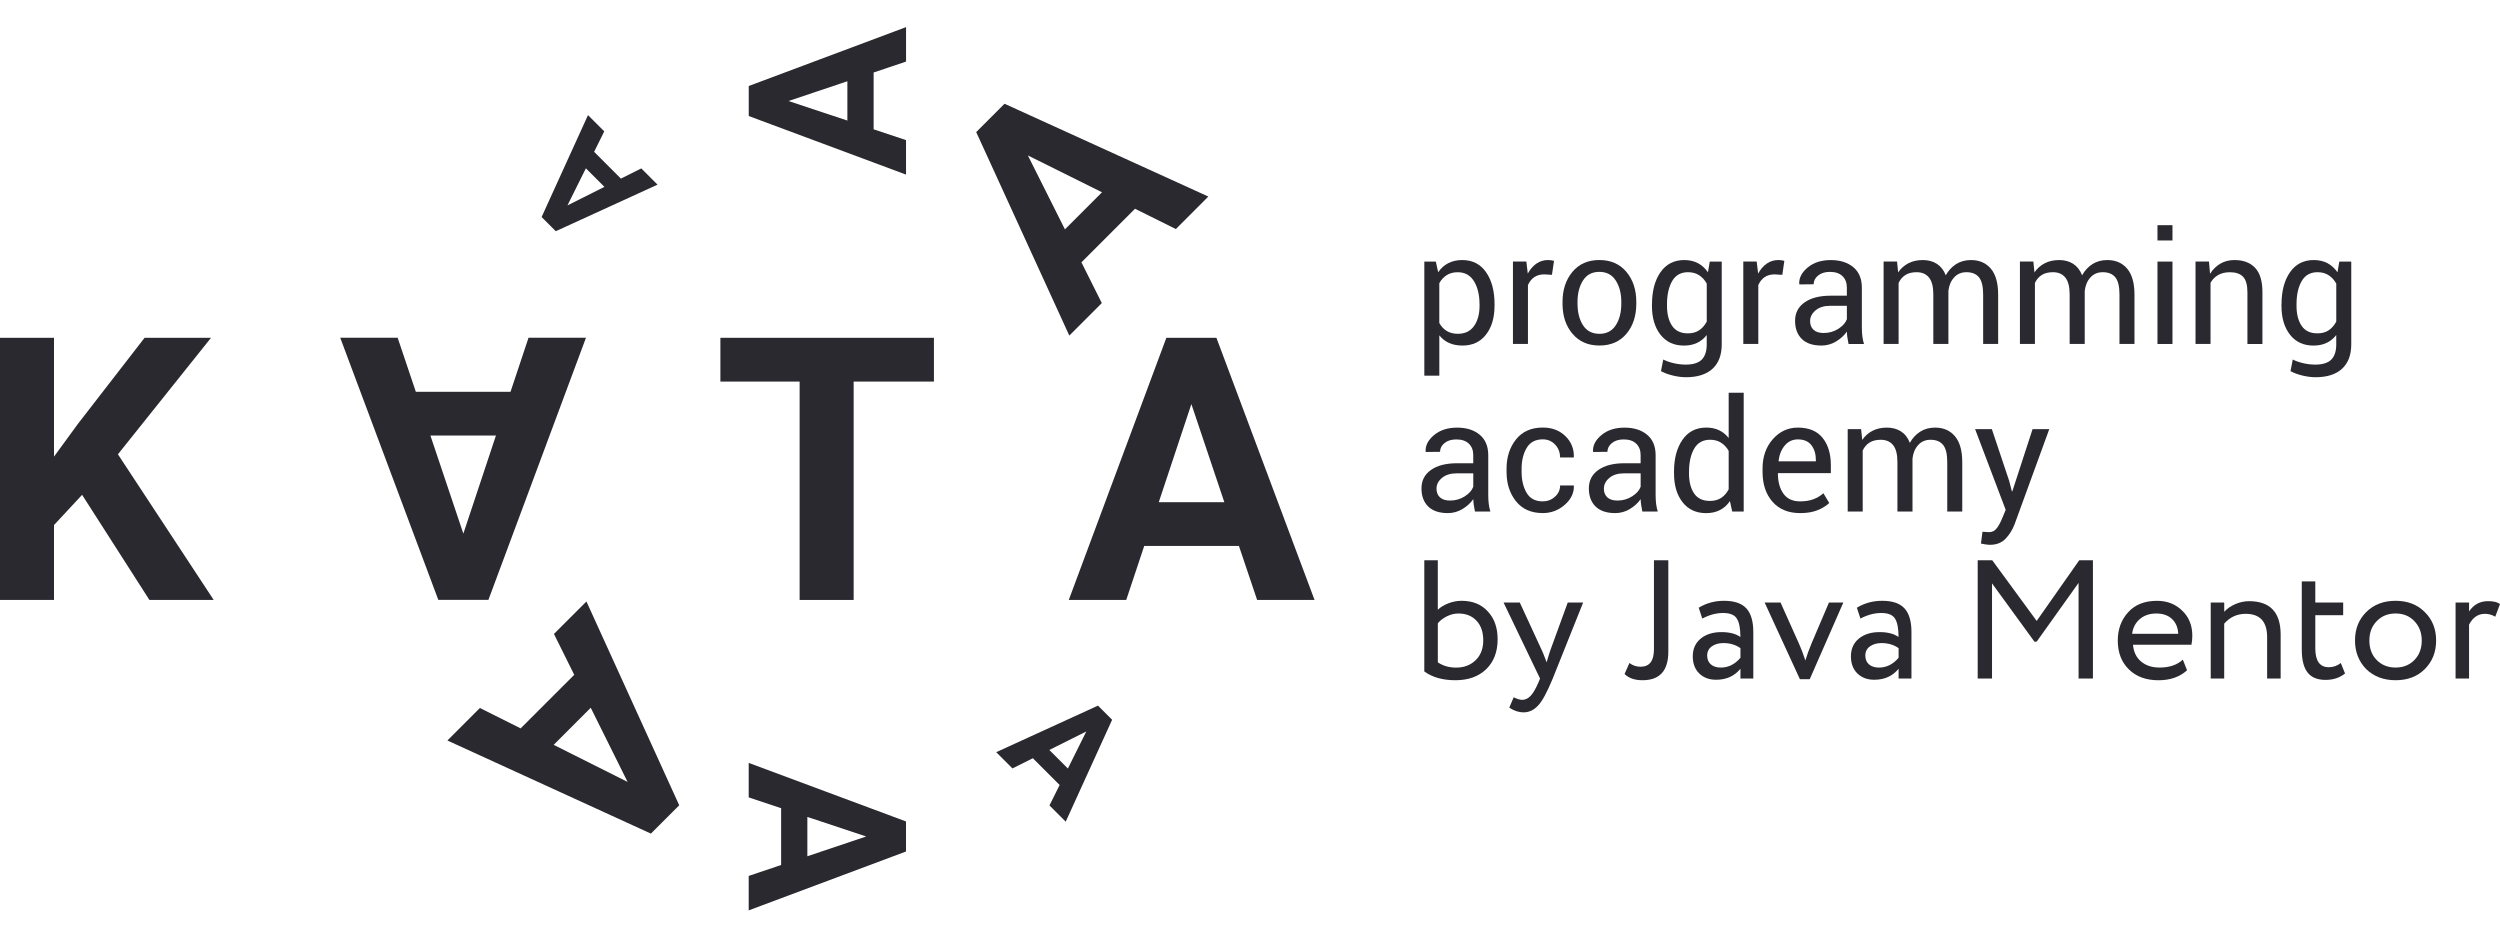
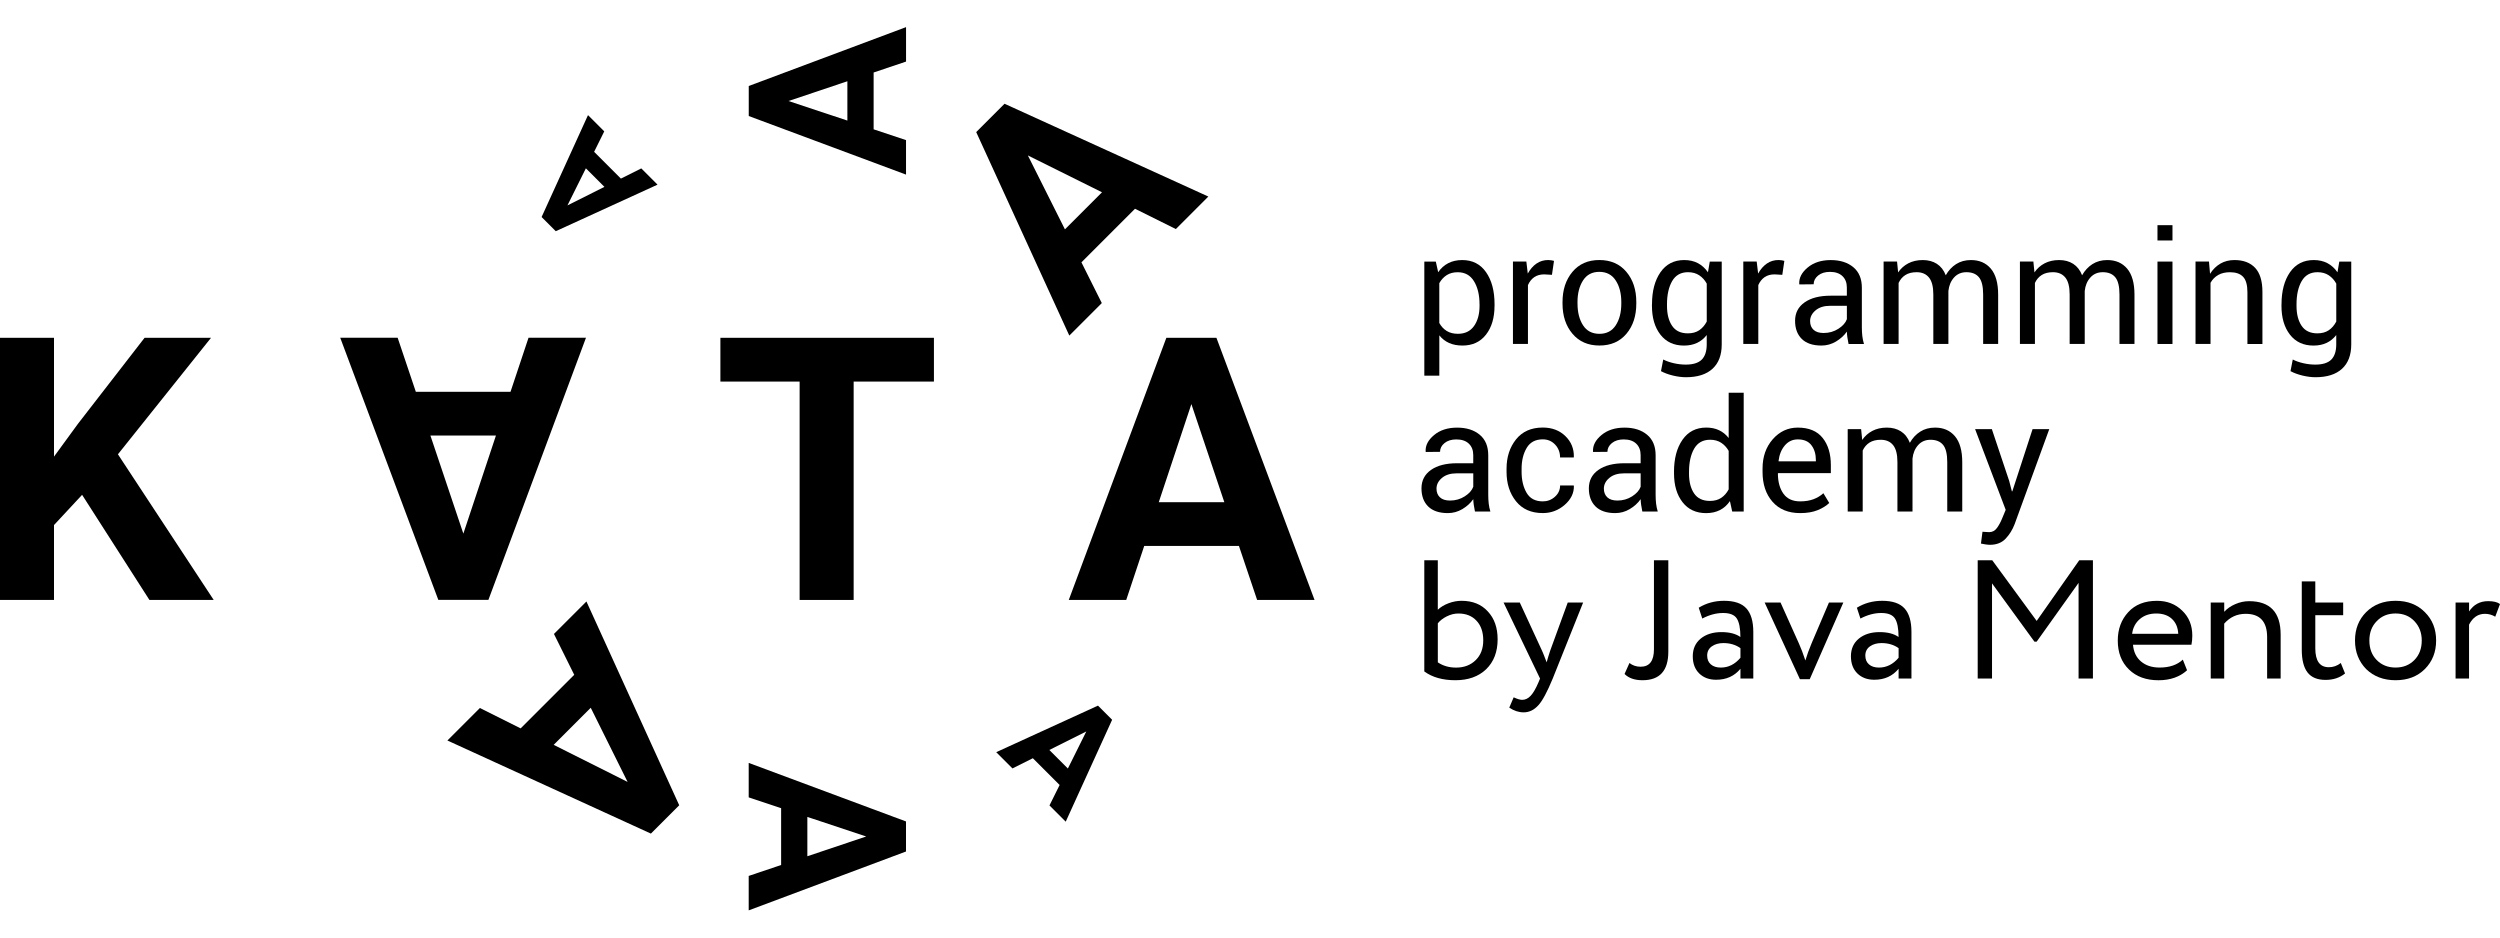
<svg xmlns="http://www.w3.org/2000/svg" version="1.1" id="Layer_1" x="0px" y="0px" viewBox="0 0 1000 375" style="enable-background:new 0 0 1000 375;" xml:space="preserve">
  <style type="text/css">
- 	.st0{fill:#29292F;}
- 	.st1{fill:#29292F;}
+ 	.st0{fill:#000;}
+ 	.st1{fill:#000;}
</style>
  <g>
    <polygon class="st0" points="32.84,197.93 21.6,210.02 21.6,239.98 0,239.98 0,135.12 21.6,135.12 21.6,182.65 31.11,169.62    57.83,135.12 84.41,135.12 47.17,181.72 85.48,239.98 59.77,239.98  " />
    <polygon class="st0" points="373.57,152.63 341.46,152.63 341.46,239.98 319.85,239.98 319.85,152.63 288.16,152.63 288.16,135.12    373.57,135.12  " />
    <path class="st0" d="M425.97,91.74l14.83-14.83l-29.66-14.74L425.97,91.74z M454,83.5l-21.43,21.43l8.15,16.3l-13,13l-37.24-81.4   l11.33-11.33l81.52,37.12l-12.99,13L454,83.5z" />
    <path class="st0" d="M251.04,312.77l-14.74-29.66l-14.83,14.83L251.04,312.77z M221.58,253.58l12.99-12.99l37.12,81.52   l-11.33,11.33l-81.4-37.24l13-13l16.3,8.15l21.43-21.43L221.58,253.58z" />
    <path class="st0" d="M338.95,48.23V32.5l-23.55,7.91L338.95,48.23z M349.45,29v22.73l12.96,4.32v13.79L299.5,46.41V34.4   l62.92-23.55v13.78L349.45,29z" />
    <path class="st0" d="M241.77,74.75l-7.42-7.42l-7.37,14.83L241.77,74.75z M237.65,60.73l10.71,10.71l8.15-4.08l6.5,6.5l-40.7,18.62   l-5.67-5.67l18.56-40.76l6.5,6.5L237.65,60.73z" />
    <path class="st0" d="M463.51,200.87h26.22l-13.18-39.24L463.51,200.87z M495.57,218.37h-37.88l-7.2,21.61h-22.98l39.03-104.86   h20.03l39.25,104.86h-22.97L495.57,218.37z" />
    <path class="st0" d="M198.38,174.21h-26.22l13.18,39.24L198.38,174.21z M166.33,156.71h37.88l7.2-21.61h22.98l-39.03,104.86h-20.03   L136.09,135.1h22.97L166.33,156.71z" />
    <path class="st0" d="M322.94,326.77v15.73l23.55-7.91L322.94,326.77z M312.45,346v-22.73l-12.97-4.32v-13.79l62.92,23.42v12.02   l-62.92,23.55v-13.78L312.45,346z" />
    <path class="st0" d="M419.73,299.99l7.42,7.42l7.37-14.83L419.73,299.99z M423.85,314l-10.71-10.71l-8.15,4.08l-6.5-6.5l40.7-18.62   l5.66,5.66l-18.56,40.76l-6.5-6.5L423.85,314z" />
  </g>
  <g>
    <g>
      <path class="st0" d="M591.81,121.71c0-3.74-0.74-6.81-2.21-9.21c-1.47-2.41-3.64-3.61-6.51-3.61c-1.73,0-3.2,0.39-4.41,1.17    c-1.22,0.78-2.2,1.85-2.96,3.21v15.93c0.75,1.36,1.73,2.42,2.96,3.18c1.22,0.76,2.71,1.14,4.48,1.14c2.84,0,4.99-1.04,6.46-3.12    c1.46-2.08,2.2-4.77,2.2-8.06V121.71z M597.81,122.35c0,4.75-1.14,8.59-3.41,11.5c-2.27,2.92-5.41,4.37-9.41,4.37    c-2.03,0-3.81-0.34-5.34-1.02c-1.53-0.68-2.84-1.7-3.92-3.06v16.12h-6v-45.63h4.59l0.95,4.26c1.08-1.58,2.42-2.79,4.03-3.62    c1.6-0.83,3.47-1.25,5.6-1.25c4.09,0,7.26,1.62,9.52,4.86c2.27,3.24,3.4,7.52,3.4,12.84V122.35z" />
      <path class="st0" d="M620.78,109.93l-3.08-0.18c-1.59,0-2.92,0.37-4.01,1.12c-1.08,0.75-1.92,1.81-2.51,3.17v23.54h-6v-32.96h5.36    l0.57,4.81c0.94-1.7,2.09-3.04,3.46-3.99c1.37-0.96,2.95-1.43,4.74-1.43c0.44,0,0.87,0.04,1.28,0.11c0.4,0.07,0.74,0.15,1.01,0.23    L620.78,109.93z" />
      <path class="st0" d="M631.01,121.47c0,3.49,0.74,6.38,2.21,8.65c1.47,2.27,3.66,3.41,6.56,3.41c2.87,0,5.04-1.14,6.52-3.41    c1.48-2.28,2.22-5.16,2.22-8.65v-0.67c0-3.45-0.74-6.32-2.24-8.62c-1.49-2.3-3.68-3.44-6.56-3.44c-2.87,0-5.04,1.15-6.51,3.44    c-1.47,2.29-2.21,5.17-2.21,8.62V121.47z M625.01,120.8c0-4.87,1.32-8.89,3.96-12.05c2.64-3.16,6.22-4.74,10.75-4.74    c4.57,0,8.18,1.58,10.82,4.72c2.66,3.15,3.98,7.17,3.98,12.06v0.67c0,4.92-1.32,8.93-3.96,12.06c-2.64,3.13-6.23,4.69-10.78,4.69    c-4.54,0-8.14-1.56-10.79-4.71c-2.66-3.14-3.98-7.15-3.98-12.05V120.8z" />
      <path class="st0" d="M666.8,122.35c0,3.31,0.68,5.97,2.04,7.98c1.36,2.01,3.46,3.01,6.3,3.01c1.81,0,3.32-0.41,4.54-1.23    c1.22-0.82,2.23-1.99,3.02-3.49v-15.17c-0.77-1.41-1.78-2.52-3.02-3.34c-1.23-0.82-2.73-1.23-4.48-1.23    c-2.86,0-4.97,1.19-6.34,3.56c-1.37,2.38-2.06,5.46-2.06,9.26V122.35z M660.8,121.72c0-5.3,1.13-9.57,3.39-12.83    c2.27-3.25,5.43-4.87,9.49-4.87c2.09,0,3.93,0.42,5.51,1.26c1.58,0.84,2.91,2.06,3.99,3.64l0.73-4.29h4.78v33.14    c0,4.23-1.23,7.47-3.68,9.73c-2.46,2.26-6.01,3.39-10.63,3.39c-1.59,0-3.3-0.22-5.13-0.65c-1.84-0.44-3.46-1.03-4.86-1.78    l0.91-4.66c1.16,0.61,2.55,1.1,4.19,1.48c1.63,0.38,3.25,0.56,4.83,0.56c2.92,0,5.05-0.67,6.38-1.99    c1.32-1.33,1.99-3.36,1.99-6.08v-3.75c-1.08,1.38-2.36,2.43-3.87,3.14c-1.51,0.71-3.25,1.07-5.22,1.07    c-4.02,0-7.16-1.45-9.43-4.37c-2.26-2.91-3.39-6.74-3.39-11.5V121.72z" />
      <path class="st0" d="M712.92,109.93l-3.08-0.18c-1.59,0-2.92,0.37-4.01,1.12c-1.08,0.75-1.92,1.81-2.51,3.17v23.54h-6v-32.96h5.36    l0.57,4.81c0.94-1.7,2.09-3.04,3.46-3.99c1.37-0.96,2.95-1.43,4.74-1.43c0.44,0,0.87,0.04,1.28,0.11c0.4,0.07,0.74,0.15,1.01,0.23    L712.92,109.93z" />
      <path class="st0" d="M729.46,133.2c2.17,0,4.13-0.56,5.88-1.68c1.75-1.12,2.89-2.4,3.41-3.84v-5.36h-6.73    c-2.41,0-4.35,0.61-5.8,1.83c-1.45,1.22-2.18,2.65-2.18,4.29c0,1.46,0.46,2.62,1.37,3.47C726.32,132.77,727.67,133.2,729.46,133.2     M739.42,137.58c-0.2-0.99-0.36-1.87-0.47-2.64c-0.12-0.76-0.18-1.52-0.2-2.3c-1.11,1.59-2.58,2.91-4.37,3.98    c-1.8,1.07-3.74,1.6-5.8,1.6c-3.43,0-6.05-0.87-7.85-2.63c-1.8-1.76-2.7-4.18-2.7-7.26c0-3.15,1.28-5.61,3.83-7.39    c2.54-1.78,6-2.66,10.37-2.66h6.51v-3.26c0-1.93-0.59-3.46-1.77-4.58c-1.18-1.13-2.84-1.69-5-1.69c-1.94,0-3.52,0.48-4.72,1.46    c-1.19,0.97-1.79,2.14-1.79,3.5l-5.7,0.06l-0.06-0.18c-0.15-2.4,0.98-4.59,3.37-6.58c2.38-1.99,5.47-2.98,9.24-2.98    c3.74,0,6.74,0.95,9.02,2.85c2.28,1.9,3.41,4.63,3.41,8.21v15.87c0,1.18,0.06,2.31,0.18,3.41c0.12,1.1,0.35,2.17,0.67,3.23H739.42    z" />
      <path class="st0" d="M758.82,104.63l0.43,4.33c1.08-1.57,2.44-2.78,4.09-3.64c1.65-0.86,3.58-1.3,5.77-1.3    c2.2,0,4.08,0.51,5.65,1.52c1.57,1.02,2.76,2.54,3.55,4.57c1.06-1.89,2.43-3.37,4.12-4.46c1.7-1.08,3.68-1.63,5.96-1.63    c3.35,0,6,1.15,7.95,3.45c1.95,2.31,2.92,5.78,2.92,10.4v19.71h-6v-19.77c0-3.25-0.56-5.55-1.68-6.9c-1.11-1.35-2.78-2.03-5-2.03    c-2.05,0-3.7,0.71-4.98,2.14c-1.27,1.42-2.01,3.22-2.24,5.39v0.24v20.93h-6.03v-19.77c0-3.09-0.57-5.35-1.72-6.78    c-1.16-1.43-2.8-2.15-4.96-2.15c-1.82,0-3.33,0.38-4.5,1.13c-1.18,0.75-2.08,1.81-2.71,3.17v24.4h-6v-32.96H758.82z" />
      <path class="st0" d="M813.35,104.63l0.43,4.33c1.07-1.57,2.44-2.78,4.09-3.64c1.65-0.86,3.58-1.3,5.77-1.3    c2.2,0,4.08,0.51,5.65,1.52c1.57,1.02,2.76,2.54,3.55,4.57c1.06-1.89,2.43-3.37,4.12-4.46c1.7-1.08,3.68-1.63,5.96-1.63    c3.35,0,6,1.15,7.95,3.45c1.95,2.31,2.92,5.78,2.92,10.4v19.71h-6v-19.77c0-3.25-0.56-5.55-1.68-6.9c-1.11-1.35-2.78-2.03-5-2.03    c-2.05,0-3.7,0.71-4.98,2.14c-1.27,1.42-2.01,3.22-2.24,5.39v0.24v20.93h-6.03v-19.77c0-3.09-0.57-5.35-1.72-6.78    c-1.16-1.43-2.8-2.15-4.96-2.15c-1.82,0-3.33,0.38-4.5,1.13c-1.18,0.75-2.08,1.81-2.71,3.17v24.4h-6v-32.96H813.35z" />
    </g>
    <path class="st0" d="M868.99,137.59h-6v-32.96h6V137.59z M868.99,96.19h-6v-6.12h6V96.19z" />
    <path class="st0" d="M883.59,104.63l0.43,4.9c1.09-1.75,2.47-3.1,4.12-4.07c1.65-0.97,3.53-1.44,5.65-1.44   c3.55,0,6.3,1.04,8.26,3.12c1.95,2.08,2.92,5.29,2.92,9.64v20.81h-6V116.9c0-2.9-0.58-4.96-1.73-6.18   c-1.15-1.22-2.9-1.83-5.26-1.83c-1.85,0-3.41,0.37-4.71,1.11c-1.28,0.74-2.31,1.78-3.06,3.12v24.46h-6v-32.96H883.59z" />
    <path class="st0" d="M918.61,122.35c0,3.31,0.68,5.97,2.04,7.98c1.36,2.01,3.46,3.01,6.3,3.01c1.81,0,3.32-0.41,4.54-1.23   c1.22-0.82,2.23-1.99,3.02-3.49v-15.17c-0.77-1.41-1.78-2.52-3.02-3.34c-1.23-0.82-2.73-1.23-4.48-1.23   c-2.86,0-4.97,1.19-6.34,3.56c-1.37,2.38-2.06,5.46-2.06,9.26V122.35z M912.61,121.72c0-5.3,1.13-9.57,3.39-12.83   c2.27-3.25,5.43-4.87,9.49-4.87c2.09,0,3.93,0.42,5.51,1.26c1.58,0.84,2.91,2.06,3.99,3.64l0.73-4.29h4.78v33.14   c0,4.23-1.23,7.47-3.68,9.73c-2.46,2.26-6,3.39-10.63,3.39c-1.59,0-3.3-0.22-5.13-0.65c-1.84-0.44-3.46-1.03-4.86-1.78l0.91-4.66   c1.15,0.61,2.55,1.1,4.19,1.48c1.63,0.38,3.25,0.56,4.83,0.56c2.92,0,5.05-0.67,6.38-1.99c1.32-1.33,1.99-3.36,1.99-6.08v-3.75   c-1.08,1.38-2.36,2.43-3.87,3.14c-1.51,0.71-3.25,1.07-5.22,1.07c-4.02,0-7.16-1.45-9.43-4.37c-2.26-2.91-3.39-6.74-3.39-11.5   V121.72z" />
  </g>
  <g>
    <path class="st0" d="M580.02,200.22c2.17,0,4.13-0.56,5.88-1.68c1.75-1.12,2.89-2.4,3.41-3.84v-5.36h-6.73   c-2.41,0-4.35,0.61-5.8,1.83c-1.45,1.22-2.18,2.65-2.18,4.29c0,1.46,0.46,2.62,1.37,3.47   C576.88,199.79,578.23,200.22,580.02,200.22 M589.98,204.6c-0.2-0.99-0.36-1.87-0.47-2.64c-0.11-0.76-0.18-1.53-0.2-2.3   c-1.11,1.59-2.57,2.91-4.37,3.98c-1.8,1.07-3.74,1.6-5.8,1.6c-3.43,0-6.05-0.88-7.85-2.63c-1.8-1.76-2.7-4.18-2.7-7.26   c0-3.15,1.28-5.61,3.83-7.39c2.54-1.78,6.01-2.66,10.37-2.66h6.51v-3.26c0-1.93-0.59-3.46-1.77-4.58c-1.18-1.13-2.84-1.69-5-1.69   c-1.94,0-3.52,0.48-4.72,1.46c-1.2,0.97-1.79,2.14-1.79,3.5l-5.7,0.06l-0.06-0.18c-0.15-2.4,0.98-4.59,3.37-6.58   c2.38-1.99,5.46-2.98,9.24-2.98c3.74,0,6.74,0.95,9.02,2.85c2.28,1.9,3.41,4.63,3.41,8.21v15.87c0,1.18,0.06,2.31,0.18,3.41   c0.12,1.1,0.35,2.17,0.67,3.23H589.98z" />
    <path class="st0" d="M617.12,200.55c1.85,0,3.46-0.61,4.84-1.84c1.38-1.23,2.08-2.74,2.08-4.53h5.42l0.09,0.18   c0.08,2.84-1.14,5.37-3.66,7.57c-2.52,2.2-5.44,3.3-8.77,3.3c-4.63,0-8.2-1.57-10.72-4.72c-2.52-3.15-3.78-7.07-3.78-11.76v-1.28   c0-4.65,1.27-8.55,3.79-11.71c2.53-3.16,6.09-4.74,10.7-4.74c3.68,0,6.69,1.14,9.03,3.41c2.35,2.28,3.48,5.07,3.4,8.38l-0.06,0.18   h-5.45c0-2.01-0.65-3.72-1.96-5.13c-1.32-1.41-2.96-2.12-4.96-2.12c-2.94,0-5.09,1.14-6.44,3.43c-1.35,2.28-2.03,5.05-2.03,8.3   v1.28c0,3.31,0.67,6.1,2,8.38C611.97,199.41,614.13,200.55,617.12,200.55" />
    <path class="st0" d="M646.97,200.22c2.17,0,4.13-0.56,5.88-1.68c1.75-1.12,2.89-2.4,3.41-3.84v-5.36h-6.73   c-2.41,0-4.35,0.61-5.8,1.83c-1.45,1.22-2.18,2.65-2.18,4.29c0,1.46,0.46,2.62,1.37,3.47   C643.83,199.79,645.19,200.22,646.97,200.22 M656.93,204.6c-0.2-0.99-0.36-1.87-0.47-2.64c-0.11-0.76-0.18-1.53-0.2-2.3   c-1.11,1.59-2.57,2.91-4.37,3.98c-1.8,1.07-3.74,1.6-5.8,1.6c-3.43,0-6.05-0.88-7.85-2.63c-1.8-1.76-2.7-4.18-2.7-7.26   c0-3.15,1.28-5.61,3.83-7.39c2.54-1.78,6.01-2.66,10.37-2.66h6.51v-3.26c0-1.93-0.59-3.46-1.77-4.58c-1.18-1.13-2.84-1.69-5-1.69   c-1.94,0-3.52,0.48-4.72,1.46c-1.19,0.97-1.79,2.14-1.79,3.5l-5.7,0.06l-0.06-0.18c-0.15-2.4,0.98-4.59,3.37-6.58   c2.38-1.99,5.46-2.98,9.24-2.98c3.74,0,6.74,0.95,9.02,2.85c2.28,1.9,3.41,4.63,3.41,8.21v15.87c0,1.18,0.06,2.31,0.18,3.41   c0.12,1.1,0.35,2.17,0.67,3.23H656.93z" />
    <path class="st0" d="M675.6,189.37c0,3.33,0.68,6,2.04,8c1.36,2,3.47,3,6.34,3c1.78,0,3.29-0.41,4.5-1.22   c1.22-0.81,2.22-1.95,2.99-3.41v-15.39c-0.77-1.36-1.77-2.44-2.99-3.24c-1.23-0.8-2.71-1.21-4.43-1.21c-2.89,0-5.01,1.19-6.38,3.56   c-1.37,2.38-2.06,5.47-2.06,9.26V189.37z M669.6,188.73c0-5.3,1.13-9.57,3.4-12.83c2.26-3.25,5.43-4.87,9.52-4.87   c1.93,0,3.64,0.36,5.13,1.07c1.49,0.71,2.76,1.75,3.82,3.11v-18.12h6.01v47.52h-4.6l-0.91-4.17c-1.08,1.58-2.41,2.78-4,3.59   c-1.58,0.81-3.42,1.22-5.51,1.22c-4.02,0-7.17-1.45-9.44-4.37c-2.27-2.91-3.41-6.74-3.41-11.5V188.73z" />
    <path class="st0" d="M719.12,175.76c-2.09,0-3.82,0.81-5.19,2.42c-1.37,1.61-2.21,3.68-2.51,6.2l0.06,0.15h14.87v-0.48   c0-2.4-0.59-4.38-1.77-5.94C723.4,176.54,721.59,175.76,719.12,175.76 M720.07,205.24c-4.73,0-8.42-1.51-11.07-4.54   c-2.66-3.03-3.98-7.01-3.98-11.94v-1.34c0-4.73,1.37-8.64,4.1-11.74c2.73-3.09,6.06-4.64,10-4.64c4.41,0,7.72,1.37,9.92,4.11   c2.2,2.74,3.3,6.39,3.3,10.93v3.17h-21.08l-0.1,0.15c0,3.31,0.74,6,2.2,8.06c1.46,2.06,3.7,3.09,6.7,3.09   c2.03,0,3.82-0.29,5.35-0.87c1.53-0.58,2.84-1.38,3.94-2.39l2.35,3.9c-1.18,1.14-2.74,2.1-4.66,2.88   C725.12,204.85,722.79,205.24,720.07,205.24" />
    <path class="st0" d="M744.45,171.65l0.43,4.33c1.08-1.57,2.44-2.78,4.09-3.64c1.65-0.86,3.58-1.3,5.77-1.3   c2.2,0,4.08,0.51,5.65,1.52c1.58,1.02,2.76,2.54,3.55,4.57c1.06-1.89,2.43-3.37,4.13-4.46c1.69-1.09,3.68-1.63,5.96-1.63   c3.35,0,6,1.15,7.95,3.46c1.95,2.31,2.92,5.77,2.92,10.4v19.71h-6v-19.77c0-3.25-0.56-5.55-1.68-6.9c-1.12-1.35-2.78-2.03-5-2.03   c-2.05,0-3.71,0.71-4.98,2.14c-1.27,1.42-2.01,3.22-2.24,5.39v0.24v20.93h-6.03v-19.77c0-3.09-0.57-5.35-1.72-6.78   c-1.15-1.43-2.8-2.15-4.96-2.15c-1.82,0-3.32,0.38-4.5,1.13c-1.18,0.75-2.08,1.81-2.71,3.17v24.4h-6v-32.96H744.45z" />
    <path class="st0" d="M803.68,192.39l1.07,4.14h0.18l8.1-24.88h6.68l-13.86,38.01c-0.84,2.21-2.03,4.14-3.58,5.79   c-1.55,1.64-3.65,2.47-6.29,2.47c-0.48,0-1.11-0.06-1.86-0.17c-0.75-0.11-1.33-0.22-1.74-0.32l0.61-4.72   c-0.12-0.02,0.24,0,1.08,0.06c0.84,0.06,1.38,0.09,1.6,0.09c1.28,0,2.32-0.57,3.14-1.7c0.81-1.14,1.49-2.4,2.04-3.78l1.43-3.44   l-12.24-32.29h6.7L803.68,192.39z" />
  </g>
  <g>
    <path class="st1" d="M569.72,268.58V224.1h5.4v19.8c1.13-1.08,2.57-1.95,4.3-2.6c1.73-0.65,3.46-0.98,5.17-0.98   c4.46,0,7.97,1.42,10.54,4.26c2.62,2.8,3.92,6.51,3.92,11.15c0,5-1.53,8.99-4.59,11.97c-3.07,2.93-7.17,4.39-12.3,4.39   C577.06,272.09,572.92,270.92,569.72,268.58z M583.38,245.4c-1.58,0-3.13,0.38-4.67,1.15c-1.53,0.77-2.72,1.69-3.58,2.77v15.62   c2.08,1.4,4.51,2.1,7.3,2.1c3.2,0,5.81-0.99,7.84-2.98c2.03-1.98,3.03-4.62,3.03-7.9c0-3.33-0.9-5.96-2.7-7.87   C588.8,246.35,586.39,245.4,583.38,245.4z" />
    <path class="st1" d="M627.1,241h6.16l-12.17,30.42c-2.21,5.36-4.12,8.92-5.75,10.68c-1.71,1.9-3.67,2.84-5.88,2.84   c-1.98,0-3.9-0.63-5.75-1.89l1.76-4.12c1.44,0.67,2.57,1.01,3.38,1.01c1.26,0,2.4-0.54,3.41-1.62c1.02-1.08,2.04-2.84,3.08-5.27   l0.68-1.62L601.42,241h6.49l8.92,19.33c0.18,0.32,0.79,1.85,1.83,4.6c0.4-1.49,0.88-3.04,1.42-4.67L627.1,241z" />
    <path class="st1" d="M661.58,224.1h5.75v36.57c0,7.62-3.44,11.42-10.34,11.42c-3.11,0-5.5-0.83-7.17-2.5l1.96-4.39   c1.26,0.99,2.75,1.49,4.46,1.49c3.56,0,5.34-2.32,5.34-6.96V224.1z" />
    <path class="st1" d="M680.91,247.42l-1.42-4.33c3.02-1.85,6.4-2.77,10.14-2.77c4.1,0,7.07,1.01,8.92,3.04   c1.84,2.03,2.77,5.16,2.77,9.4v18.66h-5.14v-3.92c-2.39,2.93-5.63,4.4-9.73,4.4c-2.8,0-5.05-0.85-6.77-2.53   c-1.71-1.69-2.57-3.98-2.57-6.86c0-2.97,1.06-5.33,3.17-7.07c2.12-1.73,4.89-2.6,8.31-2.6c3.2,0,5.72,0.65,7.57,1.96   c0-3.43-0.48-5.88-1.42-7.37c-0.95-1.49-2.77-2.23-5.48-2.23C686.54,245.19,683.75,245.93,680.91,247.42z M688.34,267.03   c3.02,0,5.63-1.31,7.84-3.92v-3.85c-1.9-1.35-4.17-2.03-6.83-2.03c-1.85,0-3.39,0.44-4.63,1.32c-1.23,0.88-1.85,2.1-1.85,3.68   c0,1.49,0.48,2.66,1.45,3.51C685.29,266.6,686.63,267.03,688.34,267.03z" />
    <path class="st1" d="M731.59,241h5.75l-13.45,30.69h-3.92L705.85,241h6.36l7.37,16.43c0.85,1.89,1.71,4.15,2.57,6.76   c0.63-2.12,1.46-4.42,2.5-6.9L731.59,241z" />
    <path class="st1" d="M744.17,247.42l-1.42-4.33c3.02-1.85,6.4-2.77,10.14-2.77c4.1,0,7.07,1.01,8.92,3.04   c1.84,2.03,2.77,5.16,2.77,9.4v18.66h-5.14v-3.92c-2.39,2.93-5.63,4.4-9.73,4.4c-2.8,0-5.05-0.85-6.77-2.53   c-1.71-1.69-2.57-3.98-2.57-6.86c0-2.97,1.06-5.33,3.17-7.07c2.12-1.73,4.89-2.6,8.31-2.6c3.2,0,5.72,0.65,7.57,1.96   c0-3.43-0.48-5.88-1.42-7.37c-0.95-1.49-2.77-2.23-5.48-2.23C749.8,245.19,747.01,245.93,744.17,247.42z M751.6,267.03   c3.02,0,5.63-1.31,7.84-3.92v-3.85c-1.9-1.35-4.17-2.03-6.83-2.03c-1.85,0-3.39,0.44-4.63,1.32c-1.23,0.88-1.85,2.1-1.85,3.68   c0,1.49,0.48,2.66,1.45,3.51C748.55,266.6,749.89,267.03,751.6,267.03z" />
    <path class="st1" d="M796.83,271.42h-5.75V224.1h5.82l17.77,24.27l17.03-24.27h5.47v47.31h-5.74v-38.26l-16.77,23.52h-0.88   l-16.97-23.32V271.42z" />
    <path class="st1" d="M873.13,263.85l1.69,4.26c-2.93,2.66-6.73,3.99-11.42,3.99c-4.96,0-8.9-1.44-11.83-4.32   c-2.97-2.89-4.46-6.74-4.46-11.56c0-4.55,1.4-8.33,4.19-11.36c2.75-3.02,6.58-4.53,11.5-4.53c4.05,0,7.41,1.31,10.07,3.92   c2.7,2.57,4.05,5.9,4.05,10c0,1.31-0.11,2.53-0.34,3.65h-23.38c0.23,2.84,1.3,5.07,3.21,6.69c1.91,1.62,4.38,2.43,7.4,2.43   C867.77,267.03,870.88,265.97,873.13,263.85z M862.52,245.4c-2.66,0-4.86,0.74-6.59,2.23c-1.74,1.49-2.77,3.45-3.08,5.88h18.45   c-0.13-2.52-0.98-4.5-2.53-5.95C867.22,246.12,865.13,245.4,862.52,245.4z" />
    <path class="st1" d="M889.69,271.42h-5.4V241h5.4v3.72c1.13-1.26,2.61-2.29,4.43-3.07c1.82-0.79,3.66-1.18,5.5-1.18   c8.43,0,12.64,4.46,12.64,13.38v17.57h-5.41v-16.56c0-6.22-2.86-9.33-8.58-9.33c-3.43,0-6.29,1.31-8.59,3.92V271.42z" />
    <path class="st1" d="M920.71,259.86v-27.31h5.41V241h11.15v5.07h-11.15v13.25c0,5.05,1.8,7.57,5.41,7.57   c1.76,0,3.36-0.56,4.79-1.69l1.7,4.19c-2.12,1.71-4.71,2.57-7.77,2.57c-3.29,0-5.7-0.99-7.23-2.97   C921.48,267,920.71,263.96,920.71,259.86z" />
    <path class="st1" d="M946.46,267.63c-2.97-3.06-4.46-6.87-4.46-11.42c0-4.6,1.49-8.38,4.46-11.36c3.03-3.02,6.94-4.53,11.77-4.53   c4.82,0,8.72,1.51,11.7,4.53c3.02,2.97,4.52,6.76,4.52,11.36c0,4.6-1.5,8.4-4.52,11.42c-2.97,2.97-6.88,4.46-11.7,4.46   C953.45,272.09,949.53,270.6,946.46,267.63z M947.75,256.21c0,3.2,0.97,5.79,2.9,7.77c1.98,2.03,4.51,3.04,7.57,3.04   s5.57-1,7.54-3.01c1.96-2,2.94-4.61,2.94-7.81c0-3.11-0.99-5.7-2.97-7.77c-1.94-2.03-4.44-3.04-7.5-3.04s-5.57,1.01-7.5,3.04   C948.74,250.42,947.75,253.01,947.75,256.21z" />
    <path class="st1" d="M987.63,271.42h-5.4V241h5.4v3.58c1.81-2.75,4.36-4.12,7.64-4.12c2.11,0,3.7,0.38,4.73,1.15l-1.9,5.07   c-1.3-0.77-2.68-1.15-4.12-1.15c-2.75,0-4.87,1.44-6.36,4.33V271.42z" />
  </g>
</svg>
